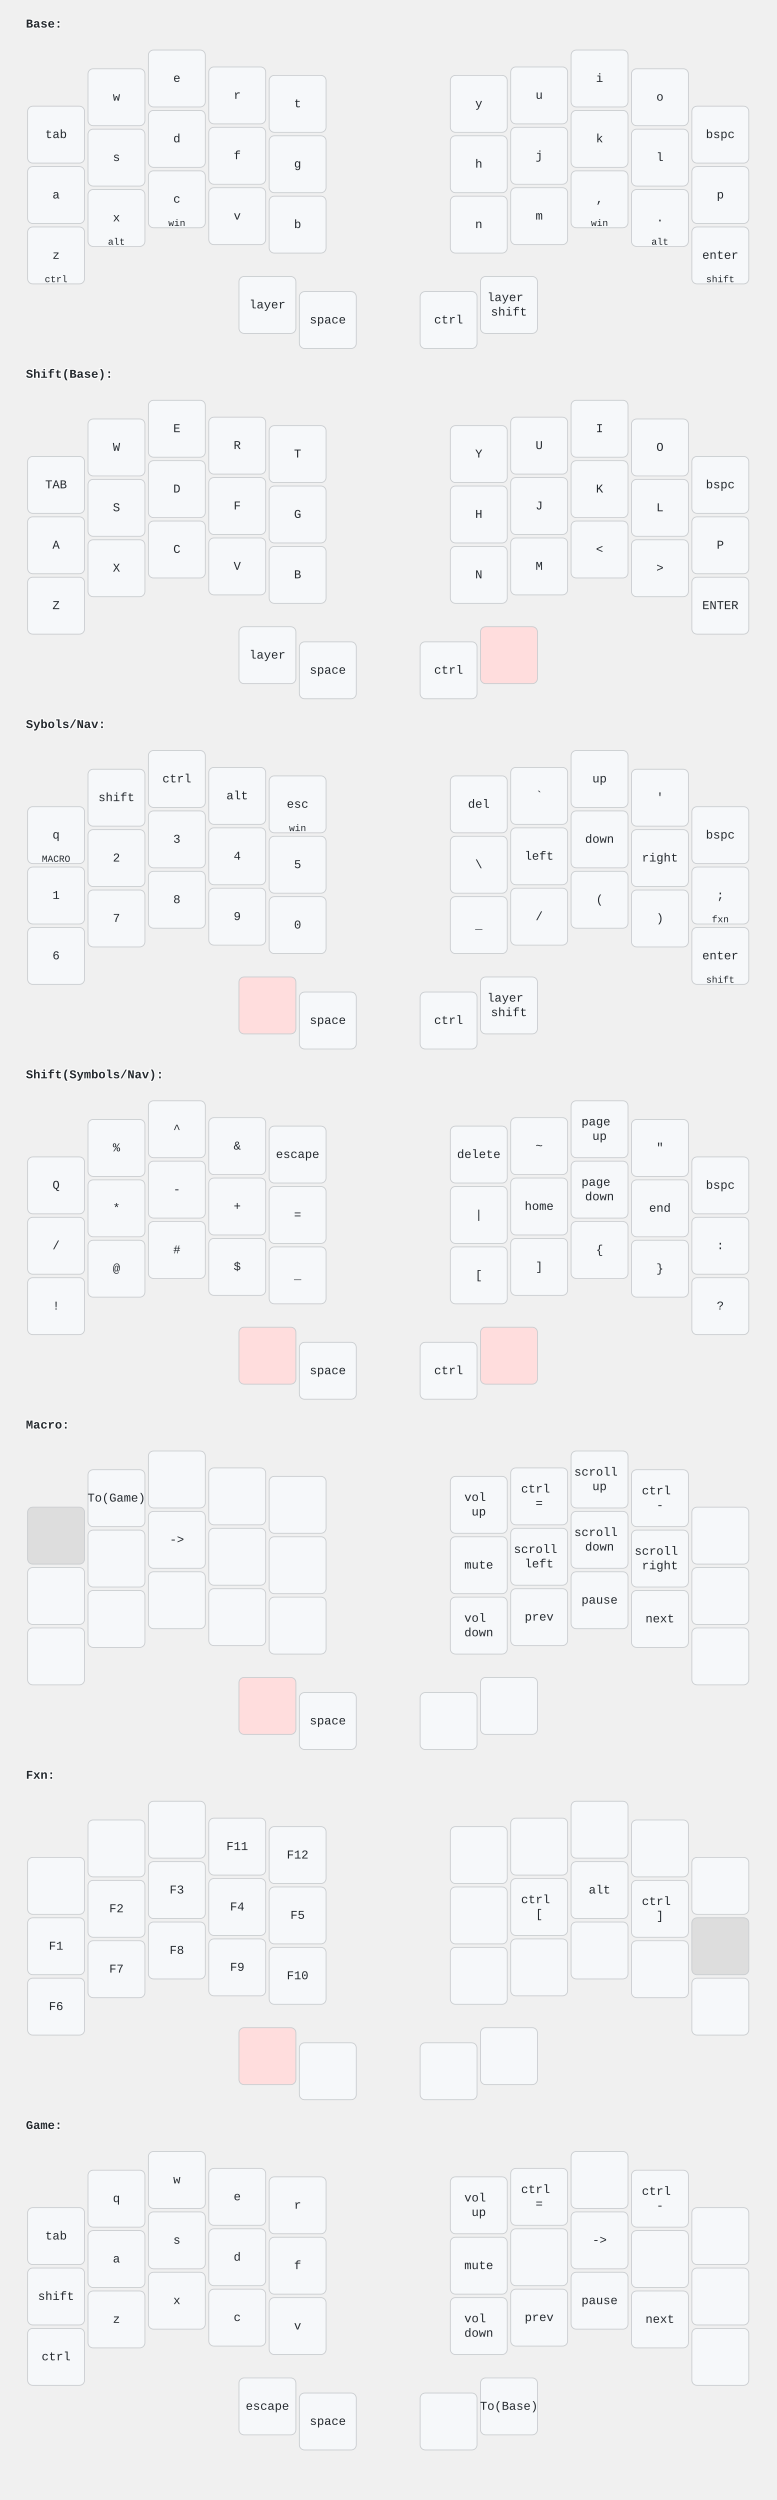
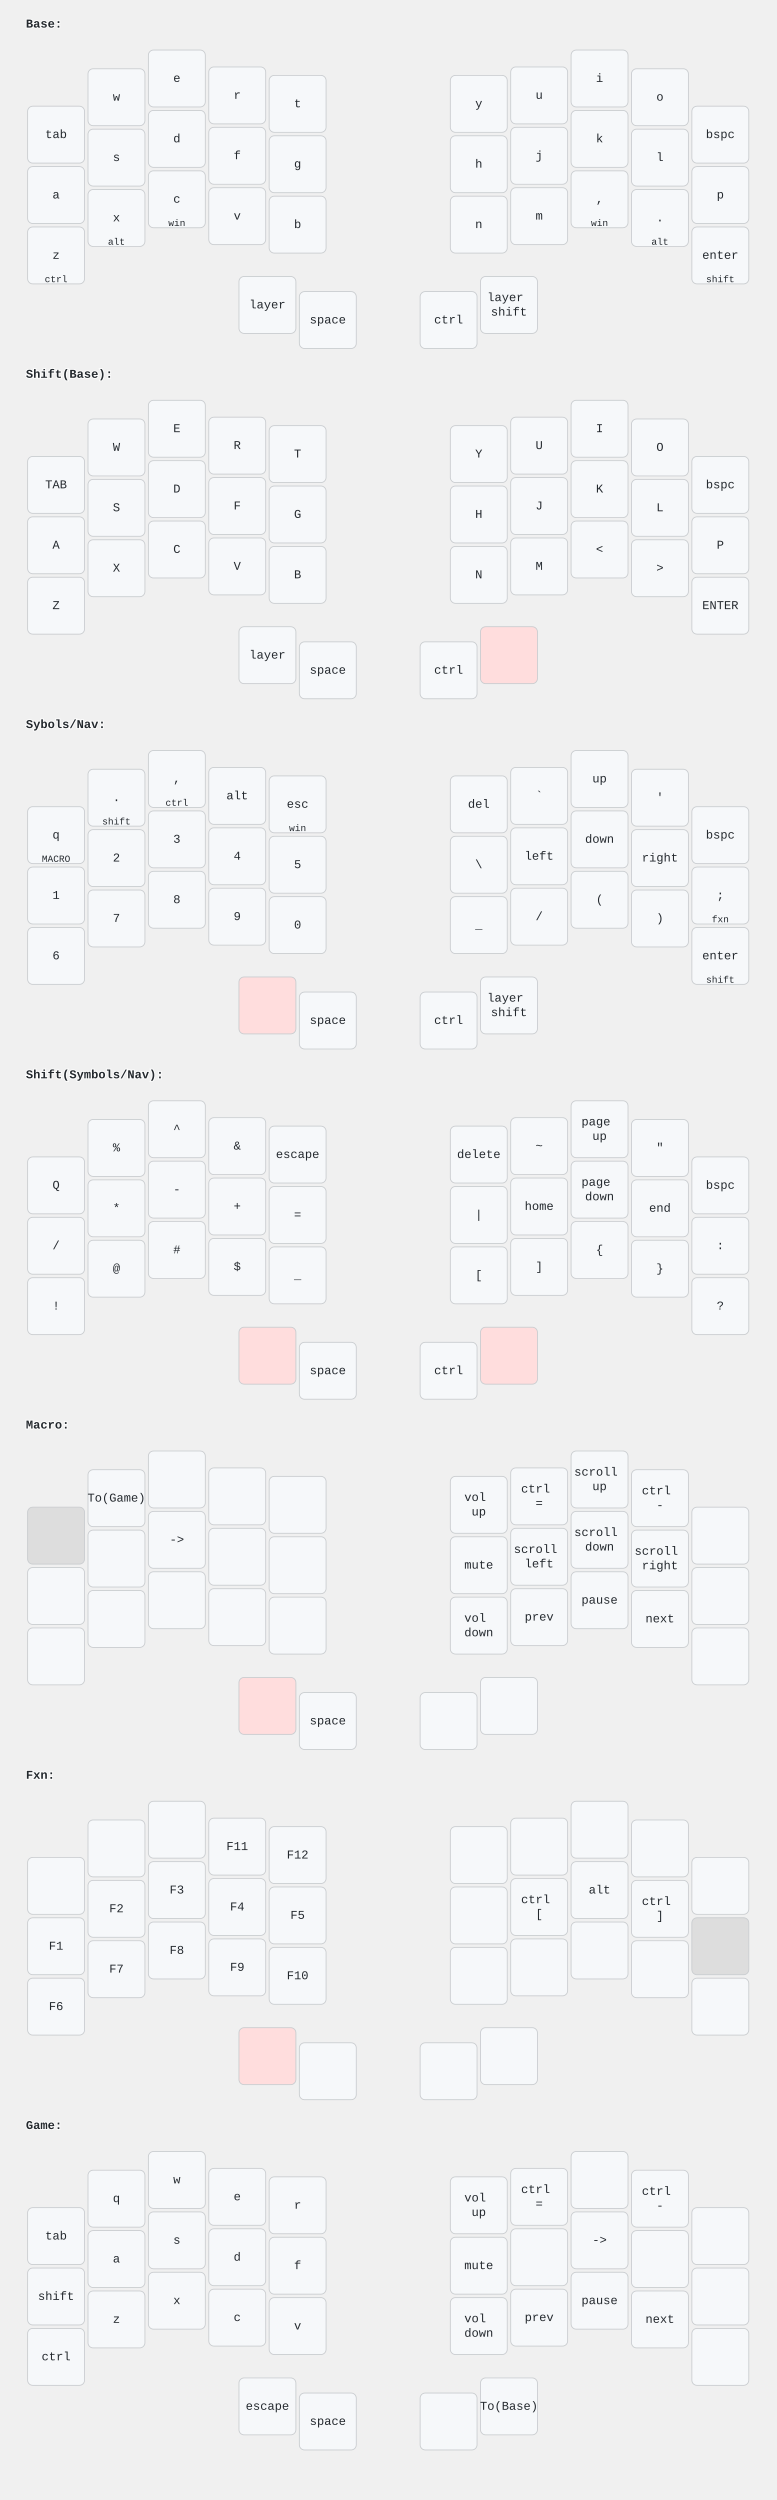
<svg xmlns="http://www.w3.org/2000/svg" width="900.0" height="2898.0" viewBox="0 0 900.0 2898.0">
  <style>/* font and background color specifications */
svg {
    font-family: SFMono-Regular,Consolas,Liberation Mono,Menlo,monospace;
    font-size: 14px;
    font-kerning: normal;
    text-rendering: optimizeLegibility;
    fill: #24292e;
}

/* default key styling */
rect {
    fill: #f6f8fa;
    stroke: #c9cccf;
    stroke-width: 1;
}

/* color accent for combo boxes */
rect.combo {
    fill: #cdf;
}

/* color accent for held keys */
rect.held, rect.combo.held {
    fill: #fdd;
}

/* color accent for ghost (optional) keys */
rect.ghost, rect.combo.ghost {
    fill: #ddd;
}

text {
    text-anchor: middle;
    dominant-baseline: middle;
}

/* styling for layer labels */
text.label {
    font-weight: bold;
    text-anchor: start;
    stroke: white;
    stroke-width: 2;
    paint-order: stroke;
}

/* styling for combo tap, and key hold/shifted label text */
text.combo, text.hold, text.shifted {
    font-size: 11px;
}

text.hold {
    text-anchor: middle;
    dominant-baseline: auto;
}

text.shifted {
    text-anchor: middle;
    dominant-baseline: hanging;
}

/* styling for hold/shifted label text in combo box */
text.combo.hold, text.combo.shifted {
    font-size: 8px;
}

/* styling for combo dendrons */
path {
    stroke-width: 1;
    stroke: gray;
    fill: none;
}
</style>
  <g class="layer-Base">
    <text x="30.0" y="28.0" class="label">Base:</text>
    <rect rx="6.0" ry="6.0" x="32.0" y="123.1" width="66.0" height="66.0" class="" />
    <text x="65.0" y="156.1" class="tap">tab</text>
    <rect rx="6.0" ry="6.0" x="102.0" y="79.7" width="66.0" height="66.0" class="" />
    <text x="135.0" y="112.7" class="tap">w</text>
    <rect rx="6.0" ry="6.0" x="172.0" y="58.0" width="66.0" height="66.0" class="" />
    <text x="205.0" y="91.0" class="tap">e</text>
    <rect rx="6.0" ry="6.0" x="242.0" y="77.6" width="66.0" height="66.0" class="" />
    <text x="275.0" y="110.6" class="tap">r</text>
    <rect rx="6.0" ry="6.0" x="312.0" y="87.4" width="66.0" height="66.0" class="" />
    <text x="345.0" y="120.4" class="tap">t</text>
    <rect rx="6.0" ry="6.0" x="522.0" y="87.4" width="66.0" height="66.0" class="" />
    <text x="555.0" y="120.4" class="tap">y</text>
    <rect rx="6.0" ry="6.0" x="592.0" y="77.6" width="66.0" height="66.0" class="" />
    <text x="625.0" y="110.6" class="tap">u</text>
    <rect rx="6.0" ry="6.0" x="662.0" y="58.0" width="66.0" height="66.0" class="" />
    <text x="695.0" y="91.0" class="tap">i</text>
    <rect rx="6.0" ry="6.0" x="732.0" y="79.7" width="66.0" height="66.0" class="" />
    <text x="765.0" y="112.7" class="tap">o</text>
    <rect rx="6.0" ry="6.0" x="802.0" y="123.1" width="66.0" height="66.0" class="" />
    <text x="835.0" y="156.1" class="tap">bspc</text>
    <rect rx="6.0" ry="6.0" x="32.0" y="193.1" width="66.0" height="66.0" class="" />
    <text x="65.0" y="226.1" class="tap">a</text>
    <rect rx="6.0" ry="6.0" x="102.0" y="149.7" width="66.0" height="66.0" class="" />
    <text x="135.0" y="182.7" class="tap">s</text>
    <rect rx="6.0" ry="6.0" x="172.0" y="128.0" width="66.0" height="66.0" class="" />
    <text x="205.0" y="161.0" class="tap">d</text>
    <rect rx="6.0" ry="6.0" x="242.0" y="147.6" width="66.0" height="66.0" class="" />
    <text x="275.0" y="180.6" class="tap">f</text>
    <rect rx="6.0" ry="6.0" x="312.0" y="157.4" width="66.0" height="66.0" class="" />
    <text x="345.0" y="190.4" class="tap">g</text>
    <rect rx="6.0" ry="6.0" x="522.0" y="157.4" width="66.0" height="66.0" class="" />
    <text x="555.0" y="190.4" class="tap">h</text>
    <rect rx="6.0" ry="6.0" x="592.0" y="147.6" width="66.0" height="66.0" class="" />
    <text x="625.0" y="180.6" class="tap">j</text>
    <rect rx="6.0" ry="6.0" x="662.0" y="128.0" width="66.0" height="66.0" class="" />
    <text x="695.0" y="161.0" class="tap">k</text>
    <rect rx="6.0" ry="6.0" x="732.0" y="149.7" width="66.0" height="66.0" class="" />
    <text x="765.0" y="182.7" class="tap">l</text>
    <rect rx="6.0" ry="6.0" x="802.0" y="193.1" width="66.0" height="66.0" class="" />
    <text x="835.0" y="226.1" class="tap">p</text>
    <rect rx="6.0" ry="6.0" x="32.0" y="263.1" width="66.0" height="66.0" class="" />
    <text x="65.0" y="296.1" class="tap">z</text>
    <text x="65.0" y="327.1" class="hold">ctrl</text>
    <rect rx="6.0" ry="6.0" x="102.0" y="219.7" width="66.0" height="66.0" class="" />
    <text x="135.0" y="252.7" class="tap">x</text>
    <text x="135.0" y="283.7" class="hold">alt</text>
    <rect rx="6.0" ry="6.0" x="172.0" y="198.0" width="66.0" height="66.0" class="" />
    <text x="205.0" y="231.0" class="tap">c</text>
    <text x="205.0" y="262.0" class="hold">win</text>
    <rect rx="6.0" ry="6.0" x="242.0" y="217.6" width="66.0" height="66.0" class="" />
    <text x="275.0" y="250.6" class="tap">v</text>
    <rect rx="6.0" ry="6.0" x="312.0" y="227.4" width="66.0" height="66.0" class="" />
    <text x="345.0" y="260.4" class="tap">b</text>
    <rect rx="6.0" ry="6.0" x="522.0" y="227.4" width="66.0" height="66.0" class="" />
    <text x="555.0" y="260.4" class="tap">n</text>
    <rect rx="6.0" ry="6.0" x="592.0" y="217.6" width="66.0" height="66.0" class="" />
    <text x="625.0" y="250.6" class="tap">m</text>
    <rect rx="6.0" ry="6.0" x="662.0" y="198.0" width="66.0" height="66.0" class="" />
    <text x="695.0" y="231.0" class="tap">,</text>
    <text x="695.0" y="262.0" class="hold">win</text>
    <rect rx="6.0" ry="6.0" x="732.0" y="219.7" width="66.0" height="66.0" class="" />
    <text x="765.0" y="252.7" class="tap">.</text>
    <text x="765.0" y="283.7" class="hold">alt</text>
    <rect rx="6.0" ry="6.0" x="802.0" y="263.1" width="66.0" height="66.0" class="" />
    <text x="835.0" y="296.1" class="tap">enter</text>
    <text x="835.0" y="327.1" class="hold">shift</text>
    <rect rx="6.0" ry="6.0" x="277.0" y="320.5" width="66.0" height="66.0" class="" />
    <text x="310.0" y="353.5" class="tap">layer</text>
    <rect rx="6.0" ry="6.0" x="347.0" y="338.0" width="66.0" height="66.0" class="" />
    <text x="380.0" y="371.0" class="tap">space</text>
    <rect rx="6.0" ry="6.0" x="487.0" y="338.0" width="66.0" height="66.0" class="" />
    <text x="520.0" y="371.0" class="tap">ctrl</text>
    <rect rx="6.0" ry="6.0" x="557.0" y="320.5" width="66.0" height="66.0" class="" />
    <text x="590.0" y="353.5" class="tap">
      <tspan x="590.0" dy="-0.6em">layer</tspan>
      <tspan x="590.0" dy="1.2em">shift</tspan>
    </text>
  </g>
  <g class="layer-Shift(Base)">
    <text x="30.0" y="434.0" class="label">Shift(Base):</text>
    <rect rx="6.0" ry="6.0" x="32.0" y="529.1" width="66.0" height="66.0" class="" />
    <text x="65.0" y="562.1" class="tap">TAB</text>
    <rect rx="6.0" ry="6.0" x="102.0" y="485.7" width="66.0" height="66.0" class="" />
    <text x="135.0" y="518.7" class="tap">W</text>
    <rect rx="6.0" ry="6.0" x="172.0" y="464.0" width="66.0" height="66.0" class="" />
    <text x="205.0" y="497.0" class="tap">E</text>
    <rect rx="6.0" ry="6.0" x="242.0" y="483.6" width="66.0" height="66.0" class="" />
    <text x="275.0" y="516.6" class="tap">R</text>
    <rect rx="6.0" ry="6.0" x="312.0" y="493.4" width="66.0" height="66.0" class="" />
    <text x="345.0" y="526.4" class="tap">T</text>
    <rect rx="6.0" ry="6.0" x="522.0" y="493.4" width="66.0" height="66.0" class="" />
    <text x="555.0" y="526.4" class="tap">Y</text>
    <rect rx="6.0" ry="6.0" x="592.0" y="483.6" width="66.0" height="66.0" class="" />
    <text x="625.0" y="516.6" class="tap">U</text>
    <rect rx="6.0" ry="6.0" x="662.0" y="464.0" width="66.0" height="66.0" class="" />
    <text x="695.0" y="497.0" class="tap">I</text>
    <rect rx="6.0" ry="6.0" x="732.0" y="485.7" width="66.0" height="66.0" class="" />
    <text x="765.0" y="518.7" class="tap">O</text>
    <rect rx="6.0" ry="6.0" x="802.0" y="529.1" width="66.0" height="66.0" class="" />
    <text x="835.0" y="562.1" class="tap">bspc</text>
    <rect rx="6.0" ry="6.0" x="32.0" y="599.1" width="66.0" height="66.0" class="" />
    <text x="65.0" y="632.1" class="tap">A</text>
    <rect rx="6.0" ry="6.0" x="102.0" y="555.7" width="66.0" height="66.0" class="" />
    <text x="135.0" y="588.7" class="tap">S</text>
    <rect rx="6.0" ry="6.0" x="172.0" y="534.0" width="66.0" height="66.0" class="" />
    <text x="205.0" y="567.0" class="tap">D</text>
    <rect rx="6.0" ry="6.0" x="242.0" y="553.6" width="66.0" height="66.0" class="" />
    <text x="275.0" y="586.6" class="tap">F</text>
    <rect rx="6.0" ry="6.0" x="312.0" y="563.4" width="66.0" height="66.0" class="" />
    <text x="345.0" y="596.4" class="tap">G</text>
    <rect rx="6.0" ry="6.0" x="522.0" y="563.4" width="66.0" height="66.0" class="" />
    <text x="555.0" y="596.4" class="tap">H</text>
    <rect rx="6.0" ry="6.0" x="592.0" y="553.6" width="66.0" height="66.0" class="" />
    <text x="625.0" y="586.6" class="tap">J</text>
    <rect rx="6.0" ry="6.0" x="662.0" y="534.0" width="66.0" height="66.0" class="" />
    <text x="695.0" y="567.0" class="tap">K</text>
    <rect rx="6.0" ry="6.0" x="732.0" y="555.7" width="66.0" height="66.0" class="" />
    <text x="765.0" y="588.7" class="tap">L</text>
    <rect rx="6.0" ry="6.0" x="802.0" y="599.1" width="66.0" height="66.0" class="" />
    <text x="835.0" y="632.1" class="tap">P</text>
    <rect rx="6.0" ry="6.0" x="32.0" y="669.1" width="66.0" height="66.0" class="" />
    <text x="65.0" y="702.1" class="tap">Z</text>
    <rect rx="6.0" ry="6.0" x="102.0" y="625.7" width="66.0" height="66.0" class="" />
    <text x="135.0" y="658.7" class="tap">X</text>
    <rect rx="6.0" ry="6.0" x="172.0" y="604.0" width="66.0" height="66.0" class="" />
    <text x="205.0" y="637.0" class="tap">C</text>
    <rect rx="6.0" ry="6.0" x="242.0" y="623.6" width="66.0" height="66.0" class="" />
    <text x="275.0" y="656.6" class="tap">V</text>
    <rect rx="6.0" ry="6.0" x="312.0" y="633.4" width="66.0" height="66.0" class="" />
    <text x="345.0" y="666.4" class="tap">B</text>
    <rect rx="6.0" ry="6.0" x="522.0" y="633.4" width="66.0" height="66.0" class="" />
    <text x="555.0" y="666.4" class="tap">N</text>
    <rect rx="6.0" ry="6.0" x="592.0" y="623.6" width="66.0" height="66.0" class="" />
    <text x="625.0" y="656.6" class="tap">M</text>
    <rect rx="6.0" ry="6.0" x="662.0" y="604.0" width="66.0" height="66.0" class="" />
    <text x="695.0" y="637.0" class="tap">&lt;</text>
    <rect rx="6.0" ry="6.0" x="732.0" y="625.7" width="66.0" height="66.0" class="" />
    <text x="765.0" y="658.7" class="tap">&gt;</text>
    <rect rx="6.0" ry="6.0" x="802.0" y="669.1" width="66.0" height="66.0" class="" />
    <text x="835.0" y="702.1" class="tap">ENTER</text>
    <rect rx="6.0" ry="6.0" x="277.0" y="726.5" width="66.0" height="66.0" class="" />
    <text x="310.0" y="759.5" class="tap">layer</text>
    <rect rx="6.0" ry="6.0" x="347.0" y="744.0" width="66.0" height="66.0" class="" />
    <text x="380.0" y="777.0" class="tap">space</text>
    <rect rx="6.0" ry="6.0" x="487.0" y="744.0" width="66.0" height="66.0" class="" />
    <text x="520.0" y="777.0" class="tap">ctrl</text>
    <rect rx="6.0" ry="6.0" x="557.0" y="726.5" width="66.0" height="66.0" class="held" />
  </g>
  <g class="layer-Sybols/Nav">
    <text x="30.0" y="840.0" class="label">Sybols/Nav:</text>
    <rect rx="6.0" ry="6.0" x="32.0" y="935.1" width="66.0" height="66.0" class="" />
    <text x="65.0" y="968.1" class="tap">q</text>
    <text x="65.0" y="999.1" class="hold">MACRO</text>
    <rect rx="6.0" ry="6.0" x="102.0" y="891.7" width="66.0" height="66.0" class="" />
-     <text x="135.0" y="924.7" class="tap">shift</text>
+     <text x="135.0" y="924.7" class="tap">.</text>
+     <text x="135.0" y="955.7" class="hold">shift</text>
    <rect rx="6.0" ry="6.0" x="172.0" y="870.0" width="66.0" height="66.0" class="" />
-     <text x="205.0" y="903.0" class="tap">ctrl</text>
+     <text x="205.0" y="903.0" class="tap">,</text>
+     <text x="205.0" y="934.0" class="hold">ctrl</text>
    <rect rx="6.0" ry="6.0" x="242.0" y="889.6" width="66.0" height="66.0" class="" />
    <text x="275.0" y="922.6" class="tap">alt</text>
    <rect rx="6.0" ry="6.0" x="312.0" y="899.4" width="66.0" height="66.0" class="" />
    <text x="345.0" y="932.4" class="tap">esc</text>
    <text x="345.0" y="963.4" class="hold">win</text>
    <rect rx="6.0" ry="6.0" x="522.0" y="899.4" width="66.0" height="66.0" class="" />
    <text x="555.0" y="932.4" class="tap">del</text>
    <rect rx="6.0" ry="6.0" x="592.0" y="889.6" width="66.0" height="66.0" class="" />
    <text x="625.0" y="922.6" class="tap">`</text>
    <rect rx="6.0" ry="6.0" x="662.0" y="870.0" width="66.0" height="66.0" class="" />
    <text x="695.0" y="903.0" class="tap">up</text>
    <rect rx="6.0" ry="6.0" x="732.0" y="891.7" width="66.0" height="66.0" class="" />
    <text x="765.0" y="924.7" class="tap">'</text>
    <rect rx="6.0" ry="6.0" x="802.0" y="935.1" width="66.0" height="66.0" class="" />
    <text x="835.0" y="968.1" class="tap">bspc</text>
    <rect rx="6.0" ry="6.0" x="32.0" y="1005.1" width="66.0" height="66.0" class="" />
    <text x="65.0" y="1038.1" class="tap">1</text>
    <rect rx="6.0" ry="6.0" x="102.0" y="961.7" width="66.0" height="66.0" class="" />
    <text x="135.0" y="994.7" class="tap">2</text>
    <rect rx="6.0" ry="6.0" x="172.0" y="940.0" width="66.0" height="66.0" class="" />
    <text x="205.0" y="973.0" class="tap">3</text>
    <rect rx="6.0" ry="6.0" x="242.0" y="959.6" width="66.0" height="66.0" class="" />
    <text x="275.0" y="992.6" class="tap">4</text>
    <rect rx="6.0" ry="6.0" x="312.0" y="969.4" width="66.0" height="66.0" class="" />
    <text x="345.0" y="1002.4" class="tap">5</text>
    <rect rx="6.0" ry="6.0" x="522.0" y="969.4" width="66.0" height="66.0" class="" />
    <text x="555.0" y="1002.4" class="tap">\</text>
    <rect rx="6.0" ry="6.0" x="592.0" y="959.6" width="66.0" height="66.0" class="" />
    <text x="625.0" y="992.6" class="tap">left</text>
    <rect rx="6.0" ry="6.0" x="662.0" y="940.0" width="66.0" height="66.0" class="" />
    <text x="695.0" y="973.0" class="tap">down</text>
    <rect rx="6.0" ry="6.0" x="732.0" y="961.7" width="66.0" height="66.0" class="" />
    <text x="765.0" y="994.7" class="tap">right</text>
    <rect rx="6.0" ry="6.0" x="802.0" y="1005.1" width="66.0" height="66.0" class="" />
    <text x="835.0" y="1038.1" class="tap">;</text>
    <text x="835.0" y="1069.1" class="hold">fxn</text>
    <rect rx="6.0" ry="6.0" x="32.0" y="1075.1" width="66.0" height="66.0" class="" />
    <text x="65.0" y="1108.1" class="tap">6</text>
    <rect rx="6.0" ry="6.0" x="102.0" y="1031.7" width="66.0" height="66.0" class="" />
    <text x="135.0" y="1064.7" class="tap">7</text>
    <rect rx="6.0" ry="6.0" x="172.0" y="1010.0" width="66.0" height="66.0" class="" />
    <text x="205.0" y="1043.0" class="tap">8</text>
    <rect rx="6.0" ry="6.0" x="242.0" y="1029.6" width="66.0" height="66.0" class="" />
    <text x="275.0" y="1062.6" class="tap">9</text>
    <rect rx="6.0" ry="6.0" x="312.0" y="1039.4" width="66.0" height="66.0" class="" />
    <text x="345.0" y="1072.4" class="tap">0</text>
    <rect rx="6.0" ry="6.0" x="522.0" y="1039.4" width="66.0" height="66.0" class="" />
    <text x="555.0" y="1072.4" class="tap">_</text>
    <rect rx="6.0" ry="6.0" x="592.0" y="1029.6" width="66.0" height="66.0" class="" />
    <text x="625.0" y="1062.6" class="tap">/</text>
    <rect rx="6.0" ry="6.0" x="662.0" y="1010.0" width="66.0" height="66.0" class="" />
    <text x="695.0" y="1043.0" class="tap">(</text>
    <rect rx="6.0" ry="6.0" x="732.0" y="1031.7" width="66.0" height="66.0" class="" />
    <text x="765.0" y="1064.7" class="tap">)</text>
    <rect rx="6.0" ry="6.0" x="802.0" y="1075.1" width="66.0" height="66.0" class="" />
    <text x="835.0" y="1108.1" class="tap">enter</text>
    <text x="835.0" y="1139.1" class="hold">shift</text>
    <rect rx="6.0" ry="6.0" x="277.0" y="1132.5" width="66.0" height="66.0" class="held" />
    <rect rx="6.0" ry="6.0" x="347.0" y="1150.0" width="66.0" height="66.0" class="" />
    <text x="380.0" y="1183.0" class="tap">space</text>
    <rect rx="6.0" ry="6.0" x="487.0" y="1150.0" width="66.0" height="66.0" class="" />
    <text x="520.0" y="1183.0" class="tap">ctrl</text>
    <rect rx="6.0" ry="6.0" x="557.0" y="1132.5" width="66.0" height="66.0" class="" />
    <text x="590.0" y="1165.5" class="tap">
      <tspan x="590.0" dy="-0.6em">layer</tspan>
      <tspan x="590.0" dy="1.2em">shift</tspan>
    </text>
  </g>
  <g class="layer-Shift(Symbols/Nav)">
    <text x="30.0" y="1246.0" class="label">Shift(Symbols/Nav):</text>
    <rect rx="6.0" ry="6.0" x="32.0" y="1341.1" width="66.0" height="66.0" class="" />
    <text x="65.0" y="1374.1" class="tap">Q</text>
    <rect rx="6.0" ry="6.0" x="102.0" y="1297.7" width="66.0" height="66.0" class="" />
    <text x="135.0" y="1330.7" class="tap">%</text>
    <rect rx="6.0" ry="6.0" x="172.0" y="1276.0" width="66.0" height="66.0" class="" />
    <text x="205.0" y="1309.0" class="tap">^</text>
    <rect rx="6.0" ry="6.0" x="242.0" y="1295.6" width="66.0" height="66.0" class="" />
    <text x="275.0" y="1328.6" class="tap">&amp;</text>
    <rect rx="6.0" ry="6.0" x="312.0" y="1305.4" width="66.0" height="66.0" class="" />
    <text x="345.0" y="1338.4" class="tap">escape</text>
    <rect rx="6.0" ry="6.0" x="522.0" y="1305.4" width="66.0" height="66.0" class="" />
    <text x="555.0" y="1338.4" class="tap">delete</text>
    <rect rx="6.0" ry="6.0" x="592.0" y="1295.6" width="66.0" height="66.0" class="" />
    <text x="625.0" y="1328.6" class="tap">~</text>
    <rect rx="6.0" ry="6.0" x="662.0" y="1276.0" width="66.0" height="66.0" class="" />
    <text x="695.0" y="1309.0" class="tap">
      <tspan x="695.0" dy="-0.6em">page</tspan>
      <tspan x="695.0" dy="1.2em">up</tspan>
    </text>
    <rect rx="6.0" ry="6.0" x="732.0" y="1297.7" width="66.0" height="66.0" class="" />
    <text x="765.0" y="1330.7" class="tap">"</text>
    <rect rx="6.0" ry="6.0" x="802.0" y="1341.1" width="66.0" height="66.0" class="" />
    <text x="835.0" y="1374.1" class="tap">bspc</text>
    <rect rx="6.0" ry="6.0" x="32.0" y="1411.1" width="66.0" height="66.0" class="" />
    <text x="65.0" y="1444.1" class="tap">/</text>
    <rect rx="6.0" ry="6.0" x="102.0" y="1367.7" width="66.0" height="66.0" class="" />
    <text x="135.0" y="1400.7" class="tap">*</text>
    <rect rx="6.0" ry="6.0" x="172.0" y="1346.0" width="66.0" height="66.0" class="" />
    <text x="205.0" y="1379.0" class="tap">-</text>
    <rect rx="6.0" ry="6.0" x="242.0" y="1365.6" width="66.0" height="66.0" class="" />
    <text x="275.0" y="1398.6" class="tap">+</text>
    <rect rx="6.0" ry="6.0" x="312.0" y="1375.4" width="66.0" height="66.0" class="" />
    <text x="345.0" y="1408.4" class="tap">=</text>
    <rect rx="6.0" ry="6.0" x="522.0" y="1375.4" width="66.0" height="66.0" class="" />
    <text x="555.0" y="1408.4" class="tap">|</text>
    <rect rx="6.0" ry="6.0" x="592.0" y="1365.6" width="66.0" height="66.0" class="" />
    <text x="625.0" y="1398.6" class="tap">home</text>
    <rect rx="6.0" ry="6.0" x="662.0" y="1346.0" width="66.0" height="66.0" class="" />
    <text x="695.0" y="1379.0" class="tap">
      <tspan x="695.0" dy="-0.6em">page</tspan>
      <tspan x="695.0" dy="1.2em">down</tspan>
    </text>
    <rect rx="6.0" ry="6.0" x="732.0" y="1367.7" width="66.0" height="66.0" class="" />
    <text x="765.0" y="1400.7" class="tap">end</text>
    <rect rx="6.0" ry="6.0" x="802.0" y="1411.1" width="66.0" height="66.0" class="" />
    <text x="835.0" y="1444.1" class="tap">:</text>
    <rect rx="6.0" ry="6.0" x="32.0" y="1481.1" width="66.0" height="66.0" class="" />
    <text x="65.0" y="1514.1" class="tap">!</text>
    <rect rx="6.0" ry="6.0" x="102.0" y="1437.7" width="66.0" height="66.0" class="" />
    <text x="135.0" y="1470.7" class="tap">@</text>
    <rect rx="6.0" ry="6.0" x="172.0" y="1416.0" width="66.0" height="66.0" class="" />
    <text x="205.0" y="1449.0" class="tap">#</text>
    <rect rx="6.0" ry="6.0" x="242.0" y="1435.6" width="66.0" height="66.0" class="" />
    <text x="275.0" y="1468.6" class="tap">$</text>
    <rect rx="6.0" ry="6.0" x="312.0" y="1445.4" width="66.0" height="66.0" class="" />
    <text x="345.0" y="1478.4" class="tap">_</text>
    <rect rx="6.0" ry="6.0" x="522.0" y="1445.4" width="66.0" height="66.0" class="" />
    <text x="555.0" y="1478.4" class="tap">[</text>
    <rect rx="6.0" ry="6.0" x="592.0" y="1435.6" width="66.0" height="66.0" class="" />
    <text x="625.0" y="1468.6" class="tap">]</text>
    <rect rx="6.0" ry="6.0" x="662.0" y="1416.0" width="66.0" height="66.0" class="" />
    <text x="695.0" y="1449.0" class="tap">{</text>
    <rect rx="6.0" ry="6.0" x="732.0" y="1437.7" width="66.0" height="66.0" class="" />
    <text x="765.0" y="1470.7" class="tap">}</text>
    <rect rx="6.0" ry="6.0" x="802.0" y="1481.1" width="66.0" height="66.0" class="" />
    <text x="835.0" y="1514.1" class="tap">?</text>
    <rect rx="6.0" ry="6.0" x="277.0" y="1538.5" width="66.0" height="66.0" class="held" />
    <rect rx="6.0" ry="6.0" x="347.0" y="1556.0" width="66.0" height="66.0" class="" />
    <text x="380.0" y="1589.0" class="tap">space</text>
    <rect rx="6.0" ry="6.0" x="487.0" y="1556.0" width="66.0" height="66.0" class="" />
    <text x="520.0" y="1589.0" class="tap">ctrl</text>
    <rect rx="6.0" ry="6.0" x="557.0" y="1538.5" width="66.0" height="66.0" class="held" />
  </g>
  <g class="layer-Macro">
    <text x="30.0" y="1652.0" class="label">Macro:</text>
    <rect rx="6.0" ry="6.0" x="32.0" y="1747.1" width="66.0" height="66.0" class="ghost" />
    <rect rx="6.0" ry="6.0" x="102.0" y="1703.7" width="66.0" height="66.0" class="" />
    <text x="135.0" y="1736.7" class="tap">To(Game)</text>
    <rect rx="6.0" ry="6.0" x="172.0" y="1682.0" width="66.0" height="66.0" class="" />
    <rect rx="6.0" ry="6.0" x="242.0" y="1701.6" width="66.0" height="66.0" class="" />
    <rect rx="6.0" ry="6.0" x="312.0" y="1711.4" width="66.0" height="66.0" class="" />
    <rect rx="6.0" ry="6.0" x="522.0" y="1711.4" width="66.0" height="66.0" class="" />
    <text x="555.0" y="1744.4" class="tap">
      <tspan x="555.0" dy="-0.6em">vol</tspan>
      <tspan x="555.0" dy="1.2em">up</tspan>
    </text>
    <rect rx="6.0" ry="6.0" x="592.0" y="1701.6" width="66.0" height="66.0" class="" />
    <text x="625.0" y="1734.6" class="tap">
      <tspan x="625.0" dy="-0.6em">ctrl</tspan>
      <tspan x="625.0" dy="1.2em">=</tspan>
    </text>
    <rect rx="6.0" ry="6.0" x="662.0" y="1682.0" width="66.0" height="66.0" class="" />
    <text x="695.0" y="1715.0" class="tap">
      <tspan x="695.0" dy="-0.6em">scroll</tspan>
      <tspan x="695.0" dy="1.2em">up</tspan>
    </text>
    <rect rx="6.0" ry="6.0" x="732.0" y="1703.7" width="66.0" height="66.0" class="" />
    <text x="765.0" y="1736.7" class="tap">
      <tspan x="765.0" dy="-0.6em">ctrl</tspan>
      <tspan x="765.0" dy="1.2em">-</tspan>
    </text>
    <rect rx="6.0" ry="6.0" x="802.0" y="1747.1" width="66.0" height="66.0" class="" />
    <rect rx="6.0" ry="6.0" x="32.0" y="1817.1" width="66.0" height="66.0" class="" />
    <rect rx="6.0" ry="6.0" x="102.0" y="1773.7" width="66.0" height="66.0" class="" />
    <rect rx="6.0" ry="6.0" x="172.0" y="1752.0" width="66.0" height="66.0" class="" />
    <text x="205.0" y="1785.0" class="tap">-&gt;</text>
    <rect rx="6.0" ry="6.0" x="242.0" y="1771.6" width="66.0" height="66.0" class="" />
    <rect rx="6.0" ry="6.0" x="312.0" y="1781.4" width="66.0" height="66.0" class="" />
    <rect rx="6.0" ry="6.0" x="522.0" y="1781.4" width="66.0" height="66.0" class="" />
    <text x="555.0" y="1814.4" class="tap">mute</text>
    <rect rx="6.0" ry="6.0" x="592.0" y="1771.6" width="66.0" height="66.0" class="" />
    <text x="625.0" y="1804.6" class="tap">
      <tspan x="625.0" dy="-0.6em">scroll</tspan>
      <tspan x="625.0" dy="1.2em">left</tspan>
    </text>
    <rect rx="6.0" ry="6.0" x="662.0" y="1752.0" width="66.0" height="66.0" class="" />
    <text x="695.0" y="1785.0" class="tap">
      <tspan x="695.0" dy="-0.6em">scroll</tspan>
      <tspan x="695.0" dy="1.2em">down</tspan>
    </text>
    <rect rx="6.0" ry="6.0" x="732.0" y="1773.7" width="66.0" height="66.0" class="" />
    <text x="765.0" y="1806.7" class="tap">
      <tspan x="765.0" dy="-0.6em">scroll</tspan>
      <tspan x="765.0" dy="1.2em">right</tspan>
    </text>
    <rect rx="6.0" ry="6.0" x="802.0" y="1817.1" width="66.0" height="66.0" class="" />
    <rect rx="6.0" ry="6.0" x="32.0" y="1887.1" width="66.0" height="66.0" class="" />
    <rect rx="6.0" ry="6.0" x="102.0" y="1843.7" width="66.0" height="66.0" class="" />
    <rect rx="6.0" ry="6.0" x="172.0" y="1822.0" width="66.0" height="66.0" class="" />
    <rect rx="6.0" ry="6.0" x="242.0" y="1841.6" width="66.0" height="66.0" class="" />
    <rect rx="6.0" ry="6.0" x="312.0" y="1851.4" width="66.0" height="66.0" class="" />
    <rect rx="6.0" ry="6.0" x="522.0" y="1851.4" width="66.0" height="66.0" class="" />
    <text x="555.0" y="1884.4" class="tap">
      <tspan x="555.0" dy="-0.6em">vol</tspan>
      <tspan x="555.0" dy="1.2em">down</tspan>
    </text>
    <rect rx="6.0" ry="6.0" x="592.0" y="1841.6" width="66.0" height="66.0" class="" />
    <text x="625.0" y="1874.6" class="tap">prev</text>
    <rect rx="6.0" ry="6.0" x="662.0" y="1822.0" width="66.0" height="66.0" class="" />
    <text x="695.0" y="1855.0" class="tap">pause</text>
    <rect rx="6.0" ry="6.0" x="732.0" y="1843.7" width="66.0" height="66.0" class="" />
    <text x="765.0" y="1876.7" class="tap">next</text>
    <rect rx="6.0" ry="6.0" x="802.0" y="1887.1" width="66.0" height="66.0" class="" />
    <rect rx="6.0" ry="6.0" x="277.0" y="1944.5" width="66.0" height="66.0" class="held" />
    <rect rx="6.0" ry="6.0" x="347.0" y="1962.0" width="66.0" height="66.0" class="" />
    <text x="380.0" y="1995.0" class="tap">space</text>
    <rect rx="6.0" ry="6.0" x="487.0" y="1962.0" width="66.0" height="66.0" class="" />
    <rect rx="6.0" ry="6.0" x="557.0" y="1944.5" width="66.0" height="66.0" class="" />
  </g>
  <g class="layer-Fxn">
    <text x="30.0" y="2058.0" class="label">Fxn:</text>
    <rect rx="6.0" ry="6.0" x="32.0" y="2153.1" width="66.0" height="66.0" class="" />
    <rect rx="6.0" ry="6.0" x="102.0" y="2109.7" width="66.0" height="66.0" class="" />
    <rect rx="6.0" ry="6.0" x="172.0" y="2088.0" width="66.0" height="66.0" class="" />
    <rect rx="6.0" ry="6.0" x="242.0" y="2107.6" width="66.0" height="66.0" class="" />
    <text x="275.0" y="2140.6" class="tap">F11</text>
    <rect rx="6.0" ry="6.0" x="312.0" y="2117.4" width="66.0" height="66.0" class="" />
    <text x="345.0" y="2150.4" class="tap">F12</text>
    <rect rx="6.0" ry="6.0" x="522.0" y="2117.4" width="66.0" height="66.0" class="" />
    <rect rx="6.0" ry="6.0" x="592.0" y="2107.6" width="66.0" height="66.0" class="" />
    <rect rx="6.0" ry="6.0" x="662.0" y="2088.0" width="66.0" height="66.0" class="" />
    <rect rx="6.0" ry="6.0" x="732.0" y="2109.7" width="66.0" height="66.0" class="" />
    <rect rx="6.0" ry="6.0" x="802.0" y="2153.1" width="66.0" height="66.0" class="" />
    <rect rx="6.0" ry="6.0" x="32.0" y="2223.1" width="66.0" height="66.0" class="" />
    <text x="65.0" y="2256.1" class="tap">F1</text>
    <rect rx="6.0" ry="6.0" x="102.0" y="2179.7" width="66.0" height="66.0" class="" />
    <text x="135.0" y="2212.7" class="tap">F2</text>
    <rect rx="6.0" ry="6.0" x="172.0" y="2158.0" width="66.0" height="66.0" class="" />
    <text x="205.0" y="2191.0" class="tap">F3</text>
    <rect rx="6.0" ry="6.0" x="242.0" y="2177.6" width="66.0" height="66.0" class="" />
    <text x="275.0" y="2210.6" class="tap">F4</text>
    <rect rx="6.0" ry="6.0" x="312.0" y="2187.4" width="66.0" height="66.0" class="" />
    <text x="345.0" y="2220.4" class="tap">F5</text>
    <rect rx="6.0" ry="6.0" x="522.0" y="2187.4" width="66.0" height="66.0" class="" />
    <rect rx="6.0" ry="6.0" x="592.0" y="2177.6" width="66.0" height="66.0" class="" />
    <text x="625.0" y="2210.6" class="tap">
      <tspan x="625.0" dy="-0.6em">ctrl</tspan>
      <tspan x="625.0" dy="1.2em">[</tspan>
    </text>
    <rect rx="6.0" ry="6.0" x="662.0" y="2158.0" width="66.0" height="66.0" class="" />
    <text x="695.0" y="2191.0" class="tap">alt</text>
    <rect rx="6.0" ry="6.0" x="732.0" y="2179.7" width="66.0" height="66.0" class="" />
    <text x="765.0" y="2212.7" class="tap">
      <tspan x="765.0" dy="-0.6em">ctrl</tspan>
      <tspan x="765.0" dy="1.2em">]</tspan>
    </text>
    <rect rx="6.0" ry="6.0" x="802.0" y="2223.1" width="66.0" height="66.0" class="ghost" />
    <rect rx="6.0" ry="6.0" x="32.0" y="2293.1" width="66.0" height="66.0" class="" />
    <text x="65.0" y="2326.1" class="tap">F6</text>
    <rect rx="6.0" ry="6.0" x="102.0" y="2249.7" width="66.0" height="66.0" class="" />
    <text x="135.0" y="2282.7" class="tap">F7</text>
    <rect rx="6.0" ry="6.0" x="172.0" y="2228.0" width="66.0" height="66.0" class="" />
    <text x="205.0" y="2261.0" class="tap">F8</text>
    <rect rx="6.0" ry="6.0" x="242.0" y="2247.6" width="66.0" height="66.0" class="" />
    <text x="275.0" y="2280.6" class="tap">F9</text>
    <rect rx="6.0" ry="6.0" x="312.0" y="2257.4" width="66.0" height="66.0" class="" />
    <text x="345.0" y="2290.4" class="tap">F10</text>
    <rect rx="6.0" ry="6.0" x="522.0" y="2257.4" width="66.0" height="66.0" class="" />
    <rect rx="6.0" ry="6.0" x="592.0" y="2247.6" width="66.0" height="66.0" class="" />
    <rect rx="6.0" ry="6.0" x="662.0" y="2228.0" width="66.0" height="66.0" class="" />
    <rect rx="6.0" ry="6.0" x="732.0" y="2249.7" width="66.0" height="66.0" class="" />
    <rect rx="6.0" ry="6.0" x="802.0" y="2293.1" width="66.0" height="66.0" class="" />
    <rect rx="6.0" ry="6.0" x="277.0" y="2350.5" width="66.0" height="66.0" class="held" />
    <rect rx="6.0" ry="6.0" x="347.0" y="2368.0" width="66.0" height="66.0" class="" />
    <rect rx="6.0" ry="6.0" x="487.0" y="2368.0" width="66.0" height="66.0" class="" />
    <rect rx="6.0" ry="6.0" x="557.0" y="2350.5" width="66.0" height="66.0" class="" />
  </g>
  <g class="layer-Game">
    <text x="30.0" y="2464.0" class="label">Game:</text>
    <rect rx="6.0" ry="6.0" x="32.0" y="2559.1" width="66.0" height="66.0" class="" />
    <text x="65.0" y="2592.1" class="tap">tab</text>
    <rect rx="6.0" ry="6.0" x="102.0" y="2515.7" width="66.0" height="66.0" class="" />
    <text x="135.0" y="2548.7" class="tap">q</text>
    <rect rx="6.0" ry="6.0" x="172.0" y="2494.0" width="66.0" height="66.0" class="" />
    <text x="205.0" y="2527.0" class="tap">w</text>
    <rect rx="6.0" ry="6.0" x="242.0" y="2513.6" width="66.0" height="66.0" class="" />
    <text x="275.0" y="2546.6" class="tap">e</text>
    <rect rx="6.0" ry="6.0" x="312.0" y="2523.4" width="66.0" height="66.0" class="" />
    <text x="345.0" y="2556.4" class="tap">r</text>
    <rect rx="6.0" ry="6.0" x="522.0" y="2523.4" width="66.0" height="66.0" class="" />
    <text x="555.0" y="2556.4" class="tap">
      <tspan x="555.0" dy="-0.6em">vol</tspan>
      <tspan x="555.0" dy="1.2em">up</tspan>
    </text>
    <rect rx="6.0" ry="6.0" x="592.0" y="2513.6" width="66.0" height="66.0" class="" />
    <text x="625.0" y="2546.6" class="tap">
      <tspan x="625.0" dy="-0.6em">ctrl</tspan>
      <tspan x="625.0" dy="1.2em">=</tspan>
    </text>
    <rect rx="6.0" ry="6.0" x="662.0" y="2494.0" width="66.0" height="66.0" class="" />
    <rect rx="6.0" ry="6.0" x="732.0" y="2515.7" width="66.0" height="66.0" class="" />
    <text x="765.0" y="2548.7" class="tap">
      <tspan x="765.0" dy="-0.6em">ctrl</tspan>
      <tspan x="765.0" dy="1.2em">-</tspan>
    </text>
    <rect rx="6.0" ry="6.0" x="802.0" y="2559.1" width="66.0" height="66.0" class="" />
    <rect rx="6.0" ry="6.0" x="32.0" y="2629.1" width="66.0" height="66.0" class="" />
    <text x="65.0" y="2662.1" class="tap">shift</text>
    <rect rx="6.0" ry="6.0" x="102.0" y="2585.7" width="66.0" height="66.0" class="" />
    <text x="135.0" y="2618.7" class="tap">a</text>
    <rect rx="6.0" ry="6.0" x="172.0" y="2564.0" width="66.0" height="66.0" class="" />
    <text x="205.0" y="2597.0" class="tap">s</text>
    <rect rx="6.0" ry="6.0" x="242.0" y="2583.6" width="66.0" height="66.0" class="" />
    <text x="275.0" y="2616.6" class="tap">d</text>
    <rect rx="6.0" ry="6.0" x="312.0" y="2593.4" width="66.0" height="66.0" class="" />
    <text x="345.0" y="2626.4" class="tap">f</text>
    <rect rx="6.0" ry="6.0" x="522.0" y="2593.4" width="66.0" height="66.0" class="" />
    <text x="555.0" y="2626.4" class="tap">mute</text>
    <rect rx="6.0" ry="6.0" x="592.0" y="2583.6" width="66.0" height="66.0" class="" />
    <rect rx="6.0" ry="6.0" x="662.0" y="2564.0" width="66.0" height="66.0" class="" />
    <text x="695.0" y="2597.0" class="tap">-&gt;</text>
    <rect rx="6.0" ry="6.0" x="732.0" y="2585.7" width="66.0" height="66.0" class="" />
    <rect rx="6.0" ry="6.0" x="802.0" y="2629.1" width="66.0" height="66.0" class="" />
    <rect rx="6.0" ry="6.0" x="32.0" y="2699.1" width="66.0" height="66.0" class="" />
    <text x="65.0" y="2732.1" class="tap">ctrl</text>
    <rect rx="6.0" ry="6.0" x="102.0" y="2655.7" width="66.0" height="66.0" class="" />
    <text x="135.0" y="2688.7" class="tap">z</text>
    <rect rx="6.0" ry="6.0" x="172.0" y="2634.0" width="66.0" height="66.0" class="" />
    <text x="205.0" y="2667.0" class="tap">x</text>
    <rect rx="6.0" ry="6.0" x="242.0" y="2653.6" width="66.0" height="66.0" class="" />
    <text x="275.0" y="2686.6" class="tap">c</text>
    <rect rx="6.0" ry="6.0" x="312.0" y="2663.4" width="66.0" height="66.0" class="" />
    <text x="345.0" y="2696.4" class="tap">v</text>
    <rect rx="6.0" ry="6.0" x="522.0" y="2663.4" width="66.0" height="66.0" class="" />
    <text x="555.0" y="2696.4" class="tap">
      <tspan x="555.0" dy="-0.6em">vol</tspan>
      <tspan x="555.0" dy="1.2em">down</tspan>
    </text>
    <rect rx="6.0" ry="6.0" x="592.0" y="2653.6" width="66.0" height="66.0" class="" />
    <text x="625.0" y="2686.6" class="tap">prev</text>
    <rect rx="6.0" ry="6.0" x="662.0" y="2634.0" width="66.0" height="66.0" class="" />
    <text x="695.0" y="2667.0" class="tap">pause</text>
    <rect rx="6.0" ry="6.0" x="732.0" y="2655.7" width="66.0" height="66.0" class="" />
    <text x="765.0" y="2688.7" class="tap">next</text>
    <rect rx="6.0" ry="6.0" x="802.0" y="2699.1" width="66.0" height="66.0" class="" />
    <rect rx="6.0" ry="6.0" x="277.0" y="2756.5" width="66.0" height="66.0" class="" />
    <text x="310.0" y="2789.5" class="tap">escape</text>
    <rect rx="6.0" ry="6.0" x="347.0" y="2774.0" width="66.0" height="66.0" class="" />
    <text x="380.0" y="2807.0" class="tap">space</text>
    <rect rx="6.0" ry="6.0" x="487.0" y="2774.0" width="66.0" height="66.0" class="" />
    <rect rx="6.0" ry="6.0" x="557.0" y="2756.5" width="66.0" height="66.0" class="" />
    <text x="590.0" y="2789.5" class="tap">To(Base)</text>
  </g>
</svg>
